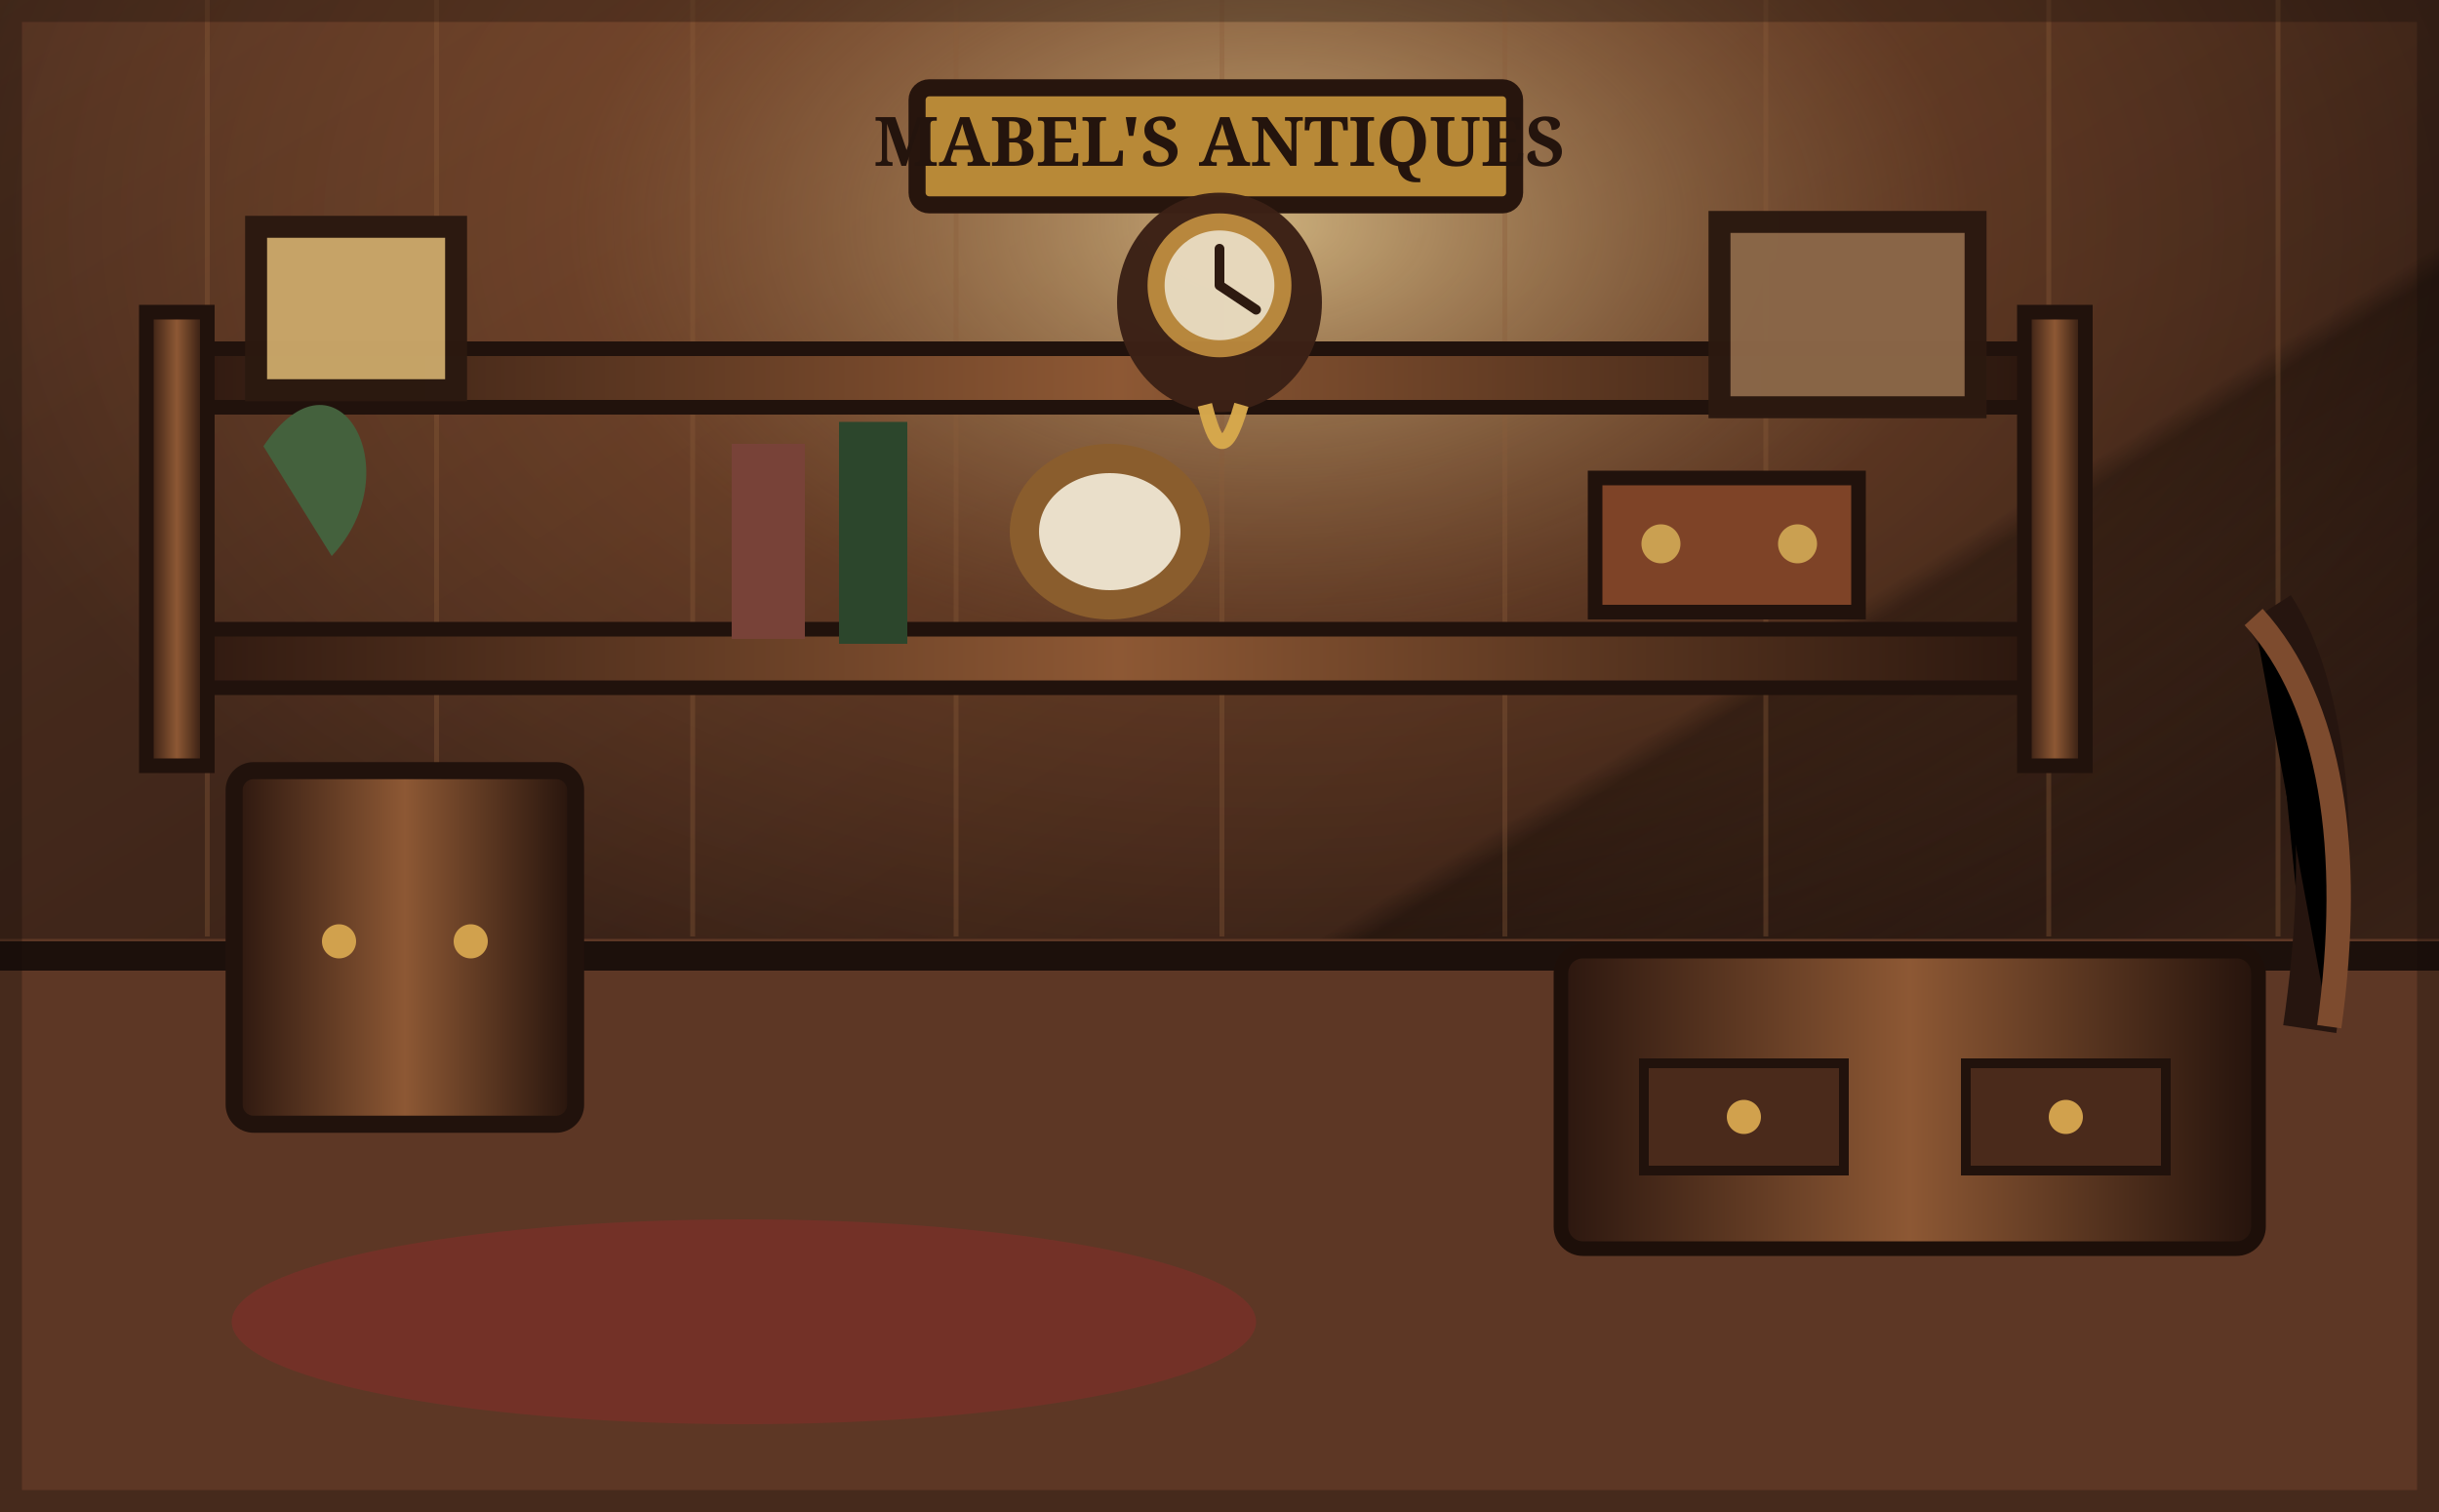
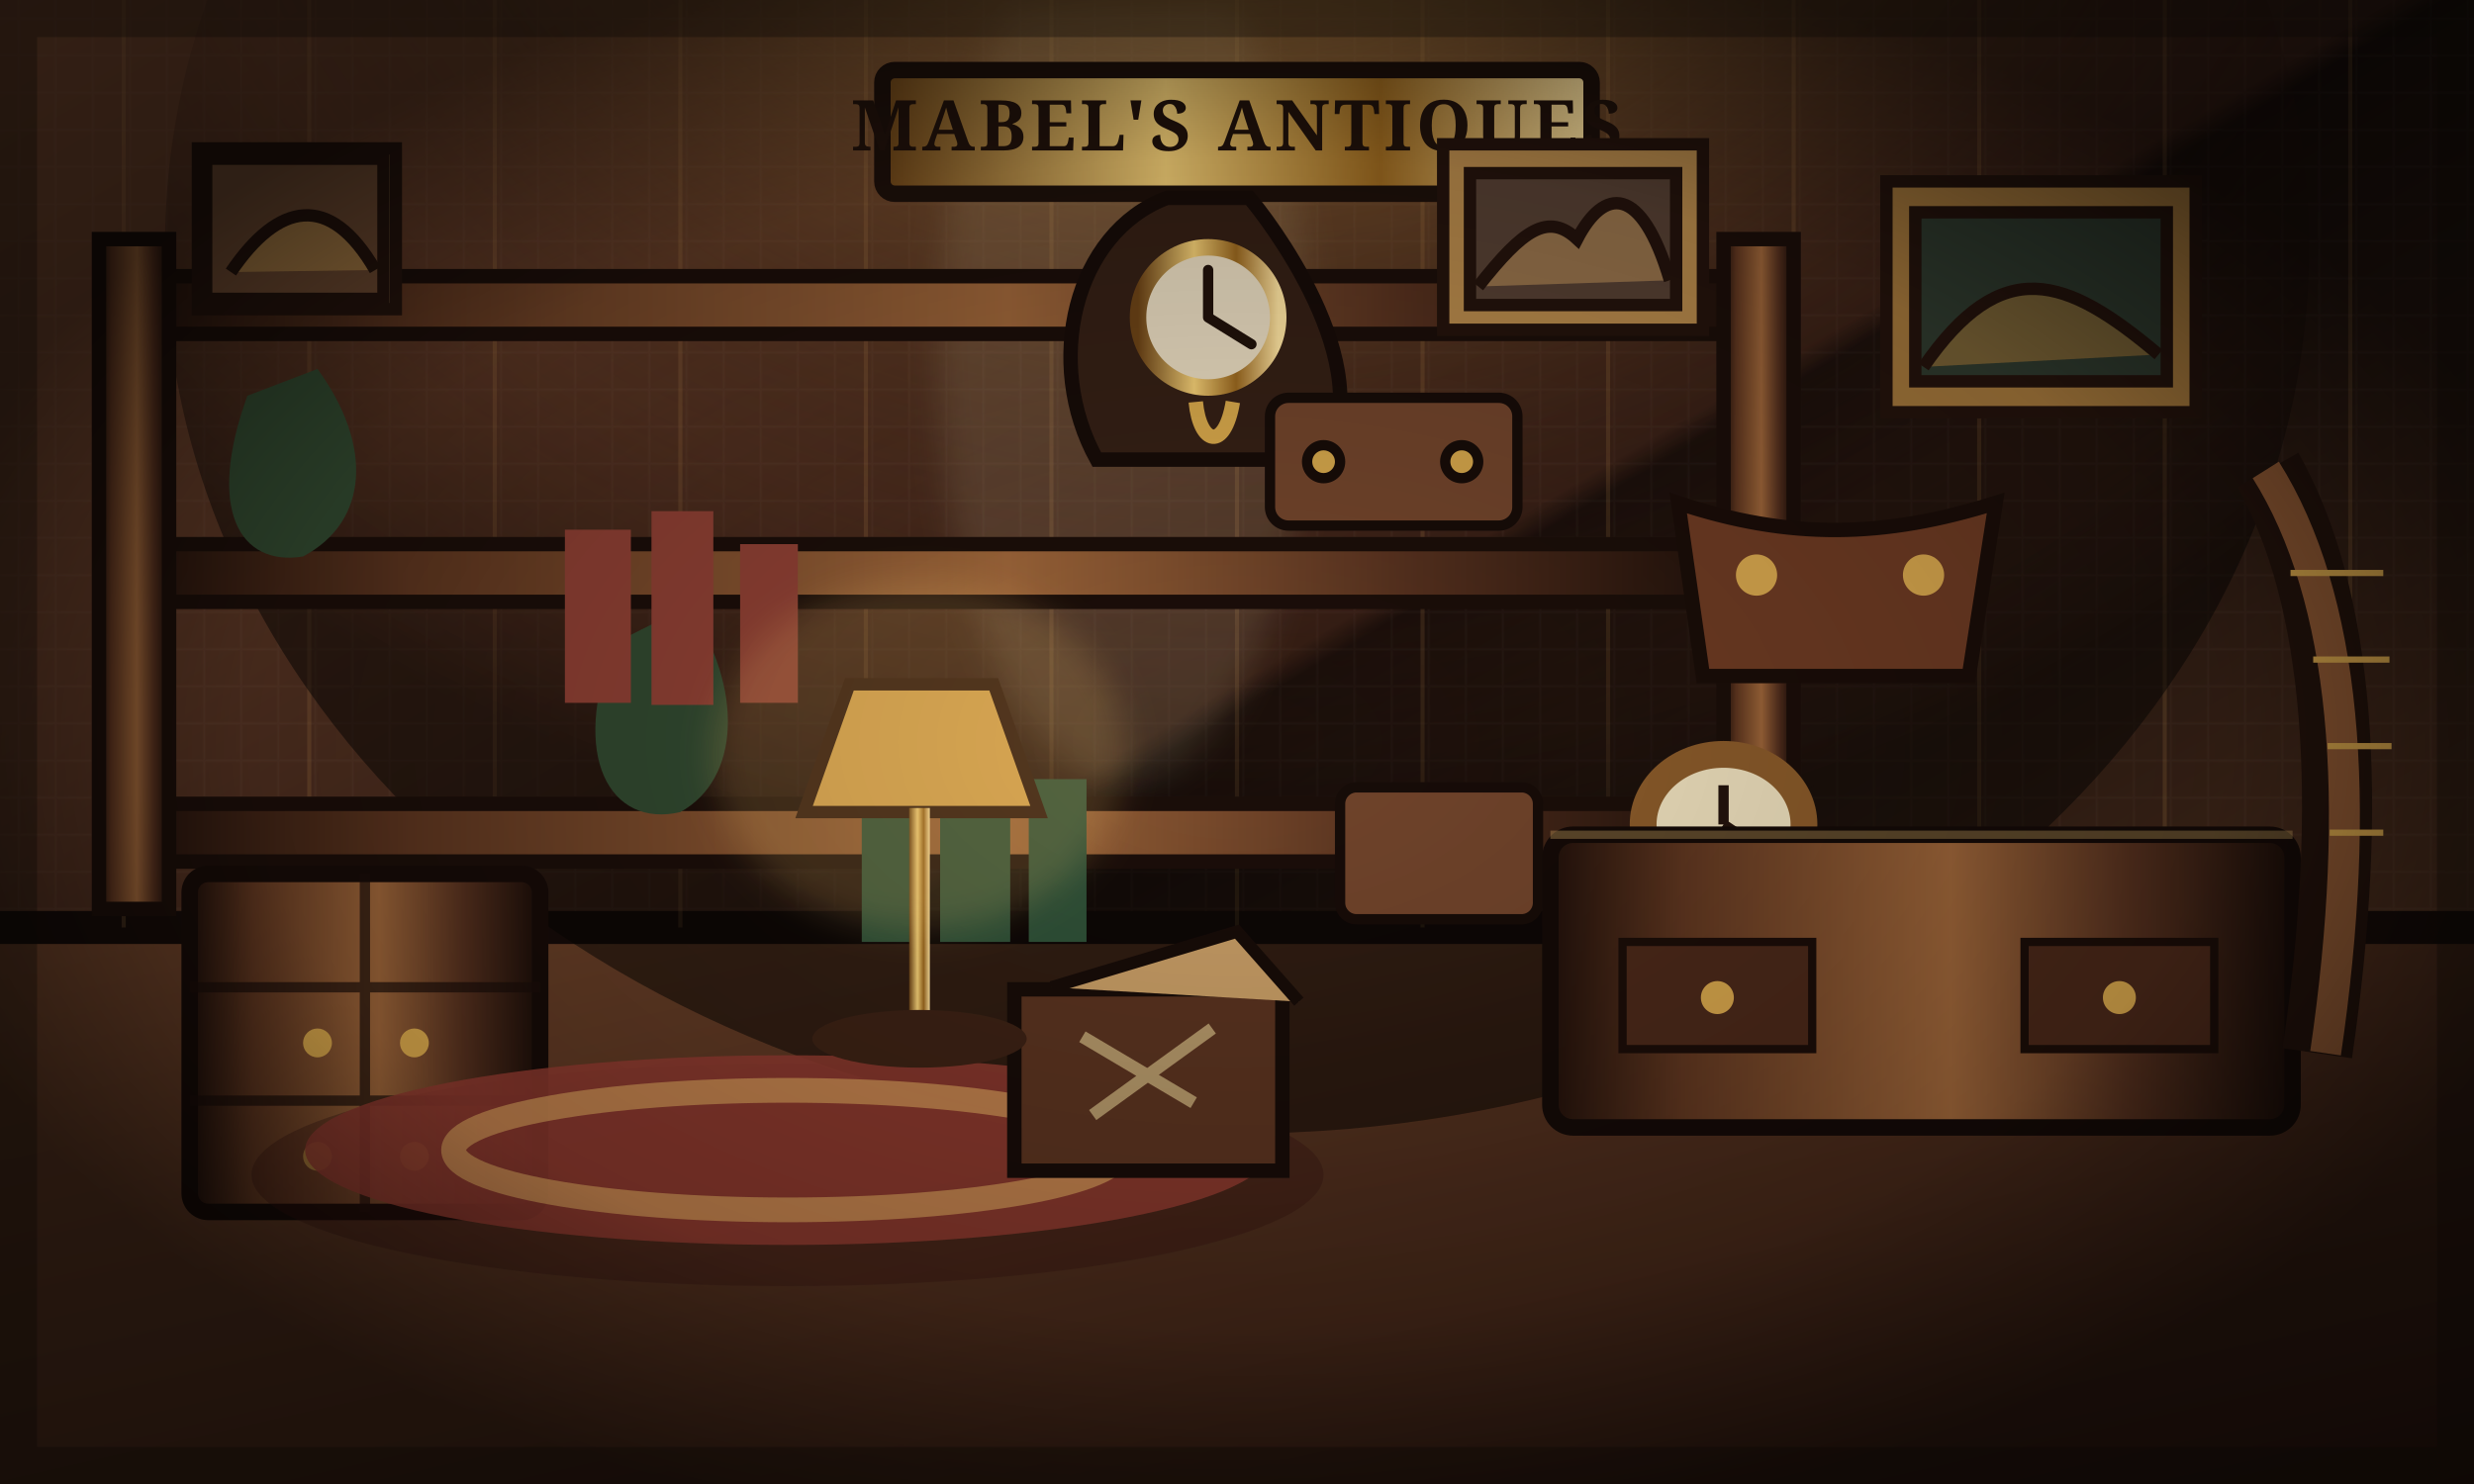
- <svg xmlns="http://www.w3.org/2000/svg" viewBox="0 0 1000 620" preserveAspectRatio="xMidYMid slice">
+ <svg xmlns="http://www.w3.org/2000/svg" viewBox="0 0 1200 720" preserveAspectRatio="xMidYMid slice">
  <defs>
    <linearGradient id="wall" y1="0" y2="1">
-       <stop stop-color="#6b412b" />
-       <stop offset=".58" stop-color="#3e2419" />
-       <stop offset=".59" stop-color="#20120d" />
-       <stop offset="1" stop-color="#6a4029" />
+       <stop stop-color="#7a4b31" />
+       <stop offset=".48" stop-color="#3a2117" />
+       <stop offset=".49" stop-color="#1a0f0b" />
+       <stop offset="1" stop-color="#684028" />
    </linearGradient>
-     <radialGradient id="lamp" cx="52%" cy="15%" r="55%">
-       <stop stop-color="#ffe4a2" stop-opacity=".7" />
-       <stop offset=".52" stop-color="#9f6034" stop-opacity=".25" />
-       <stop offset="1" stop-color="#160d09" stop-opacity=".3" />
+     <linearGradient id="floor" y1="0" y2="1">
+       <stop stop-color="#6d4229" />
+       <stop offset="1" stop-color="#2a160e" />
+     </linearGradient>
+     <linearGradient id="wood" x1="0" x2="1">
+       <stop stop-color="#20100a" />
+       <stop offset=".18" stop-color="#5d351f" />
+       <stop offset=".54" stop-color="#9d6539" />
+       <stop offset=".78" stop-color="#55301e" />
+       <stop offset="1" stop-color="#1a0d08" />
+     </linearGradient>
+     <linearGradient id="brass" x1="0" x2="1">
+       <stop stop-color="#6c4316" />
+       <stop offset=".4" stop-color="#f4cf76" />
+       <stop offset=".7" stop-color="#9b681f" />
+       <stop offset="1" stop-color="#ffe4a1" />
+     </linearGradient>
+     <radialGradient id="lampGlow" cx="50%" cy="18%" r="68%">
+       <stop stop-color="#ffe6ad" stop-opacity=".92" />
+       <stop offset=".23" stop-color="#f3b957" stop-opacity=".45" />
+       <stop offset=".72" stop-color="#32170c" stop-opacity=".08" />
+       <stop offset="1" stop-color="#050302" stop-opacity=".52" />
    </radialGradient>
-     <linearGradient id="wood" x1="0" x2="1">
-       <stop stop-color="#2c170f" />
-       <stop offset=".5" stop-color="#8d5834" />
-       <stop offset="1" stop-color="#25130c" />
-     </linearGradient>
+     <radialGradient id="corner" cx="50%" cy="50%" r="55%">
+       <stop stop-color="#000" stop-opacity="0" />
+       <stop offset=".72" stop-color="#000" stop-opacity=".2" />
+       <stop offset="1" stop-color="#000" stop-opacity=".58" />
+     </radialGradient>
+     <filter id="soft">
+       <feGaussianBlur stdDeviation="8" />
+     </filter>
+     <pattern id="paper" width="18" height="18" patternUnits="userSpaceOnUse">
+       <path d="M0 9h18M9 0v18" stroke="#fff0c8" stroke-opacity=".045" />
+     </pattern>
  </defs>
-   <rect width="1000" height="620" fill="url(#wall)" />
-   <rect width="1000" height="620" fill="url(#lamp)" />
-   <path d="M0 385h1000v235H0z" fill="#5d3725" />
-   <path d="M0 392h1000" stroke="#1c100b" stroke-width="12" />
-   <g opacity=".35" stroke="#8a5b3a" stroke-width="2">
-     <path d="M85 0v384M179 0v384M284 0v384M392 0v384M501 0v384M617 0v384M724 0v384M840 0v384M934 0v384" />
+   <rect width="1200" height="720" fill="url(#wall)" />
+   <rect width="1200" height="720" fill="url(#paper)" opacity=".75" />
+   <path d="M0 446h1200v274H0z" fill="url(#floor)" />
+   <path d="M0 450h1200" stroke="#150b08" stroke-width="16" />
+   <g opacity=".18" stroke="#d09b58" stroke-width="2">
+     <path d="M60 0v450M150 0v450M240 0v450M330 0v450M420 0v450M510 0v450M600 0v450M690 0v450M780 0v450M870 0v450M960 0v450M1050 0v450M1140 0v450" />
  </g>
-   <rect x="376" y="36" width="245" height="48" rx="5" fill="#b88937" stroke="#27150d" stroke-width="7" />
-   <text x="500" y="68" text-anchor="middle" font-family="Georgia,serif" font-size="28" font-weight="700" fill="#24140d">MABEL'S ANTIQUES</text>
-   <g fill="url(#wood)" stroke="#21120c" stroke-width="6">
-     <rect x="64" y="143" width="790" height="24" rx="3" />
-     <rect x="64" y="258" width="790" height="24" rx="3" />
-     <rect x="60" y="128" width="25" height="186" />
-     <rect x="830" y="128" width="25" height="186" />
+   <ellipse cx="600" cy="120" rx="520" ry="430" fill="url(#lampGlow)" />
+   <ellipse cx="545" cy="170" rx="90" ry="210" fill="#fff0bb" opacity=".12" filter="url(#soft)" />
+   <rect x="428" y="34" width="344" height="60" rx="6" fill="url(#brass)" stroke="#1d100a" stroke-width="8" />
+   <text x="600" y="73" text-anchor="middle" font-family="Georgia,serif" font-size="34" font-weight="700" fill="#21120b" letter-spacing="2">MABEL'S ANTIQUES</text>
+   <g stroke="#1b0e09" stroke-width="7" fill="url(#wood)">
+     <rect x="52" y="134" width="810" height="28" rx="4" />
+     <rect x="52" y="264" width="810" height="28" rx="4" />
+     <rect x="52" y="390" width="810" height="28" rx="4" />
+     <rect x="48" y="116" width="34" height="325" />
+     <rect x="836" y="116" width="34" height="325" />
  </g>
-   <g opacity=".98">
-     <rect x="105" y="93" width="82" height="67" fill="#c8a568" stroke="#2b180f" stroke-width="9" />
-     <rect x="705" y="91" width="105" height="76" fill="#8a6647" stroke="#2b180f" stroke-width="9" />
-     <ellipse cx="500" cy="124" rx="42" ry="45" fill="#3b2115" />
-     <circle cx="500" cy="117" r="26" fill="#e7d8bd" stroke="#b8873c" stroke-width="7" />
-     <path d="M500 117v-15M500 117l15 10" stroke="#2b170e" stroke-width="4" stroke-linecap="round" />
-     <path d="M494 166c4 16 8 24 15 0" stroke="#d6a84d" stroke-width="6" fill="none" />
+   <g stroke="#24130c" stroke-width="6">
+     <rect x="96" y="72" width="96" height="78" fill="#caa66a" />
+     <rect x="100" y="77" width="86" height="68" fill="#6e4a31" />
+     <path d="M112 132c23-34 48-39 70-1" fill="#a37843" />
+     <rect x="700" y="70" width="126" height="90" fill="#b7894b" />
+     <rect x="713" y="84" width="100" height="64" fill="#564033" />
+     <path d="M717 139c22-28 34-36 48-23 13-25 31-27 45 20" fill="#96724b" />
+     <rect x="915" y="88" width="150" height="112" fill="#a4773b" />
+     <rect x="929" y="103" width="122" height="82" fill="#2f3a2e" />
+     <path d="M933 178c38-55 69-44 114-6" fill="#786135" />
  </g>
-   <g>
-     <rect x="96" y="316" width="140" height="145" rx="8" fill="url(#wood)" stroke="#21120c" stroke-width="7" />
-     <circle cx="139" cy="386" r="7" fill="#d1a14d" />
-     <circle cx="193" cy="386" r="7" fill="#d1a14d" />
-     <ellipse cx="305" cy="542" rx="210" ry="42" fill="#7c2f28" opacity=".7" />
-     <path d="M108 183c30-45 61 10 28 45" fill="#44613d" />
-     <rect x="300" y="182" width="30" height="80" fill="#784238" />
-     <rect x="344" y="173" width="28" height="91" fill="#2c462c" />
-     <ellipse cx="455" cy="218" rx="35" ry="30" fill="#eadfca" stroke="#8a5d2d" stroke-width="12" />
-     <path d="M654 196h108v55H654z" fill="#7e4327" stroke="#21120c" stroke-width="6" />
-     <circle cx="681" cy="223" r="8" fill="#caa051" />
-     <circle cx="737" cy="223" r="8" fill="#caa051" />
+   <g transform="translate(518 96)">
+     <path d="M48 0c-45 17-60 80-34 127h110C153 82 95 8 88 0z" fill="#352015" stroke="#170c08" stroke-width="7" />
+     <circle cx="68" cy="58" r="34" fill="#e9dbc0" stroke="url(#brass)" stroke-width="8" />
+     <path d="M68 58V35M68 58l21 13" stroke="#21120b" stroke-width="5" stroke-linecap="round" />
+     <path d="M62 99c2 21 14 24 18 0" stroke="#d8a84b" stroke-width="7" fill="none" />
  </g>
-   <rect x="640" y="390" width="286" height="122" rx="9" fill="url(#wood)" stroke="#1d0f09" stroke-width="6" />
-   <rect x="674" y="436" width="82" height="44" fill="#4a2a1b" stroke="#21120c" stroke-width="4" />
-   <rect x="806" y="436" width="82" height="44" fill="#4a2a1b" stroke="#21120c" stroke-width="4" />
-   <circle cx="715" cy="458" r="7" fill="#d1a14d" />
-   <circle cx="847" cy="458" r="7" fill="#d1a14d" />
-   <path d="M930 250c22 34 28 98 17 172" stroke="#26150f" stroke-width="22" />
-   <path d="M924 253c32 35 41 96 31 168" stroke="#7d4b2e" stroke-width="10" />
-   <rect x="0" y="0" width="1000" height="620" fill="none" stroke="#120a07" stroke-width="18" opacity=".3" />
+   <g transform="translate(30 180)">
+     <g fill="#31482f">
+       <path d="M90 12c-20 55-4 83 27 78 32-17 34-54 7-91z" />
+       <path d="M268 132c-22 55-2 90 32 82 29-16 31-60 4-100z" />
+     </g>
+     <g fill="#8d3f33">
+       <rect x="244" y="77" width="32" height="84" />
+       <rect x="286" y="68" width="30" height="94" />
+       <rect x="329" y="84" width="28" height="77" />
+     </g>
+     <g fill="#2f5037">
+       <rect x="388" y="191" width="31" height="86" />
+       <rect x="426" y="176" width="34" height="101" />
+       <rect x="469" y="198" width="28" height="79" />
+     </g>
+     <g fill="#71442b" stroke="#170c08" stroke-width="5">
+       <rect x="586" y="13" width="120" height="62" rx="9" />
+       <circle cx="612" cy="44" r="8" fill="#d4a64b" />
+       <circle cx="679" cy="44" r="8" fill="#d4a64b" />
+       <rect x="620" y="202" width="96" height="64" rx="8" />
+     </g>
+     <g>
+       <ellipse cx="806" cy="220" rx="39" ry="34" fill="#eee0bd" stroke="#8b5b2a" stroke-width="13" />
+       <path d="M806 220v-19M806 220l15 10" stroke="#24130c" stroke-width="5" />
+     </g>
+   </g>
+   <g transform="translate(92 424)">
+     <rect width="170" height="164" rx="9" fill="url(#wood)" stroke="#160b07" stroke-width="8" />
+     <path d="M85 0v164M0 55h170M0 110h170" stroke="#1a0d08" stroke-width="5" opacity=".7" />
+     <circle cx="62" cy="82" r="7" fill="#d9a74b" />
+     <circle cx="109" cy="82" r="7" fill="#d9a74b" />
+     <circle cx="62" cy="137" r="7" fill="#d9a74b" />
+     <circle cx="109" cy="137" r="7" fill="#d9a74b" />
+   </g>
+   <g transform="translate(382 438)">
+     <ellipse cx="0" cy="132" rx="260" ry="54" fill="#31120f" opacity=".36" />
+     <ellipse cx="0" cy="120" rx="234" ry="46" fill="#8d392e" opacity=".86" />
+     <ellipse cx="0" cy="120" rx="162" ry="29" fill="none" stroke="#d7a15a" stroke-width="12" opacity=".65" />
+   </g>
+   <g transform="translate(492 405)">
+     <rect x="0" y="75" width="130" height="88" fill="#58321f" stroke="#170c08" stroke-width="7" />
+     <path d="M18 74l90-27 30 34" fill="#c59b64" stroke="#170c08" stroke-width="6" />
+     <path d="M33 98l54 32M96 94l-58 42" stroke="#d6bd86" stroke-width="6" opacity=".7" />
+   </g>
+   <g transform="translate(368 332)">
+     <path d="M44 0h70l22 62H22z" fill="#d6a44e" stroke="#30190d" stroke-width="6" />
+     <rect x="73" y="60" width="10" height="108" fill="url(#brass)" />
+     <ellipse cx="78" cy="172" rx="52" ry="14" fill="#3b2114" />
+     <ellipse cx="78" cy="34" rx="100" ry="85" fill="#ffc96f" opacity=".18" filter="url(#soft)" />
+   </g>
+   <g transform="translate(752 405)">
+     <rect width="360" height="142" rx="11" fill="url(#wood)" stroke="#140a07" stroke-width="8" />
+     <rect x="35" y="52" width="92" height="52" fill="#4a2819" stroke="#1b0d08" stroke-width="4" />
+     <rect x="230" y="52" width="92" height="52" fill="#4a2819" stroke="#1b0d08" stroke-width="4" />
+     <circle cx="81" cy="79" r="8" fill="#d5a44b" />
+     <circle cx="276" cy="79" r="8" fill="#d5a44b" />
+     <path d="M0 0h360" stroke="#e2b76b" stroke-opacity=".35" stroke-width="4" />
+   </g>
+   <g transform="translate(814 244)">
+     <path d="M0 0c54 18 100 17 154 0l-13 84H12z" fill="#6e3b23" stroke="#1a0d08" stroke-width="7" />
+     <path d="M35 35h84" stroke="url(#brass)" stroke-width="9" stroke-linecap="round" />
+     <circle cx="38" cy="35" r="10" fill="#d9a84e" />
+     <circle cx="119" cy="35" r="10" fill="#d9a84e" />
+   </g>
+   <g transform="translate(1064 228)">
+     <path d="M36 0c35 62 42 160 24 283" stroke="#22120b" stroke-width="34" fill="none" />
+     <path d="M35 0c39 62 47 160 29 283" stroke="#8e5833" stroke-width="15" fill="none" />
+     <g stroke="#d5a44b" stroke-width="3">
+       <path d="M47 50h45M58 92h37M65 134h31M66 176h26" />
+     </g>
+   </g>
+   <rect width="1200" height="720" fill="url(#corner)" />
+   <rect x="9" y="9" width="1182" height="702" fill="none" stroke="#090504" stroke-width="18" opacity=".35" />
</svg>
